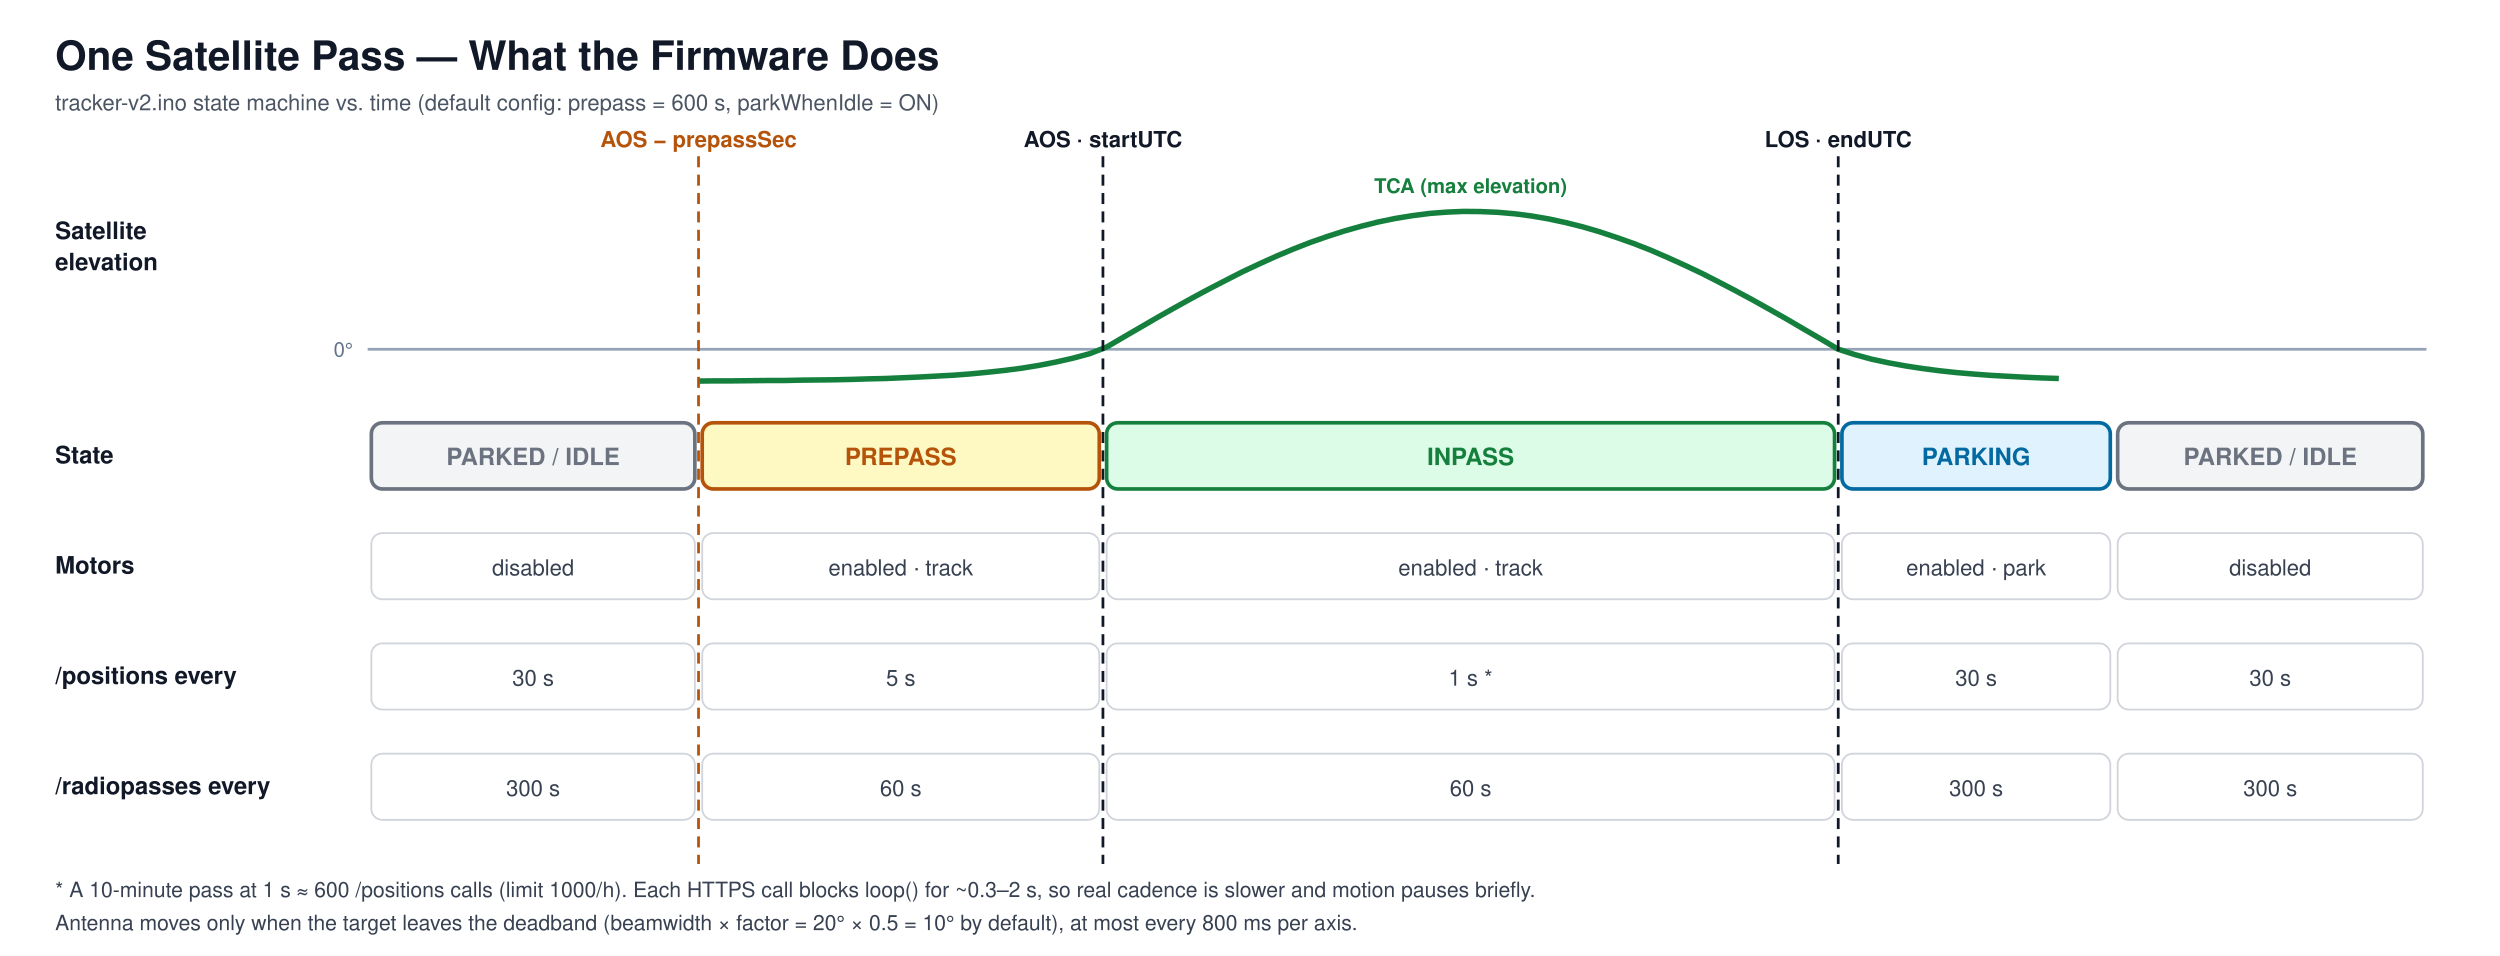
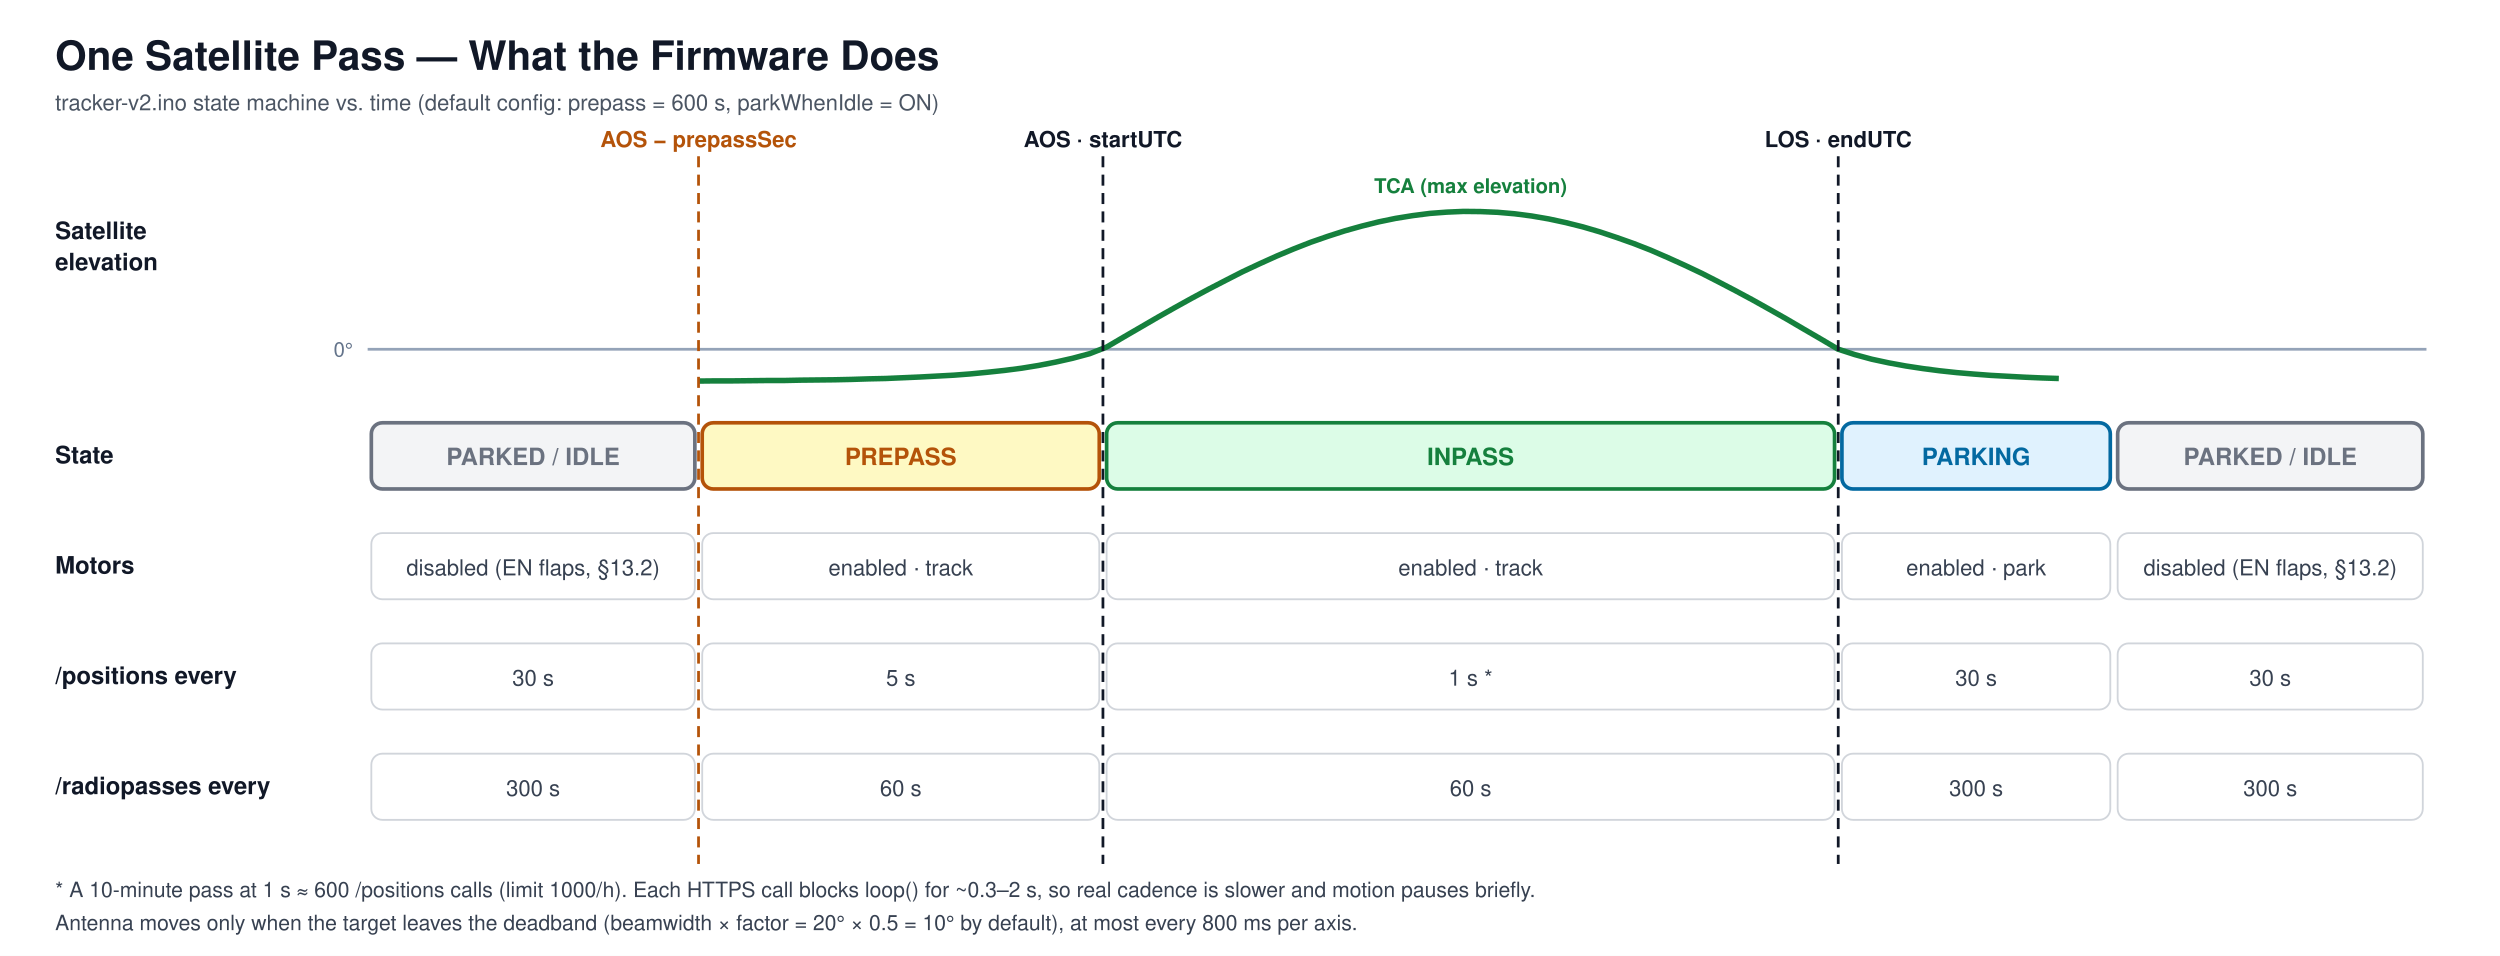
<svg xmlns="http://www.w3.org/2000/svg" width="1360" height="520" viewBox="0 0 1360 520">
  <defs>
    <marker id="arr" viewBox="0 0 10 10" refX="9" refY="5" markerWidth="8" markerHeight="8" orient="auto-start-reverse">
      <path d="M0,0 L10,5 L0,10 z" fill="#374151" />
    </marker>
  </defs>
  <rect x="0" y="0" width="1360" height="520" fill="#ffffff" />
  <text x="30" y="38" font-size="22" text-anchor="start" fill="#111827" font-weight="bold" font-family="Helvetica, Arial, sans-serif">One Satellite Pass — What the Firmware Does</text>
  <text x="30" y="60" font-size="12" text-anchor="start" fill="#4b5563" font-weight="normal" font-family="Helvetica, Arial, sans-serif">tracker-v2.ino state machine vs. time (default config: prepass = 600 s, parkWhenIdle = ON)</text>
  <text x="30" y="130" font-size="13" text-anchor="start" fill="#111827" font-weight="bold" font-family="Helvetica, Arial, sans-serif">Satellite</text>
  <text x="30" y="147" font-size="13" text-anchor="start" fill="#111827" font-weight="bold" font-family="Helvetica, Arial, sans-serif">elevation</text>
  <line x1="200" y1="190" x2="1320" y2="190" stroke="#94a3b8" stroke-width="1.5" />
  <text x="192" y="194" font-size="11" text-anchor="end" fill="#64748b" font-weight="normal" font-family="Helvetica, Arial, sans-serif">0°</text>
  <path d="M380.0,207.3 L389.2,207.2 L398.5,207.2 L407.8,207.1 L417.0,207.0 L426.2,207.0 L435.5,206.8 L444.8,206.7 L454.0,206.6 L463.2,206.4 L472.5,206.1 L481.8,205.9 L491.0,205.5 L500.2,205.1 L509.5,204.6 L518.8,204.1 L528.0,203.4 L537.2,202.5 L546.5,201.5 L555.8,200.3 L565.0,198.8 L574.2,197.0 L583.5,194.9 L592.8,192.4 L602.0,188.8 L611.2,183.4 L620.5,178.0 L629.8,172.6 L639.0,167.4 L648.2,162.3 L657.5,157.3 L666.8,152.5 L676.0,147.8 L685.2,143.5 L694.5,139.3 L703.8,135.4 L713.0,131.8 L722.2,128.6 L731.5,125.6 L740.8,123.0 L750.0,120.7 L759.2,118.8 L768.5,117.3 L777.8,116.1 L787.0,115.4 L796.2,115.0 L805.5,115.1 L814.8,115.5 L824.0,116.3 L833.2,117.5 L842.5,119.1 L851.8,121.1 L861.0,123.4 L870.2,126.1 L879.5,129.2 L888.8,132.5 L898.0,136.1 L907.2,140.1 L916.5,144.3 L925.8,148.7 L935.0,153.4 L944.2,158.2 L953.5,163.2 L962.8,168.4 L972.0,173.6 L981.2,179.0 L990.5,184.4 L999.8,189.9 L1009.0,192.9 L1018.2,195.4 L1027.5,197.4 L1036.8,199.1 L1046.0,200.5 L1055.2,201.7 L1064.5,202.7 L1073.8,203.5 L1083.0,204.2 L1092.2,204.7 L1101.5,205.2 L1110.8,205.6 L1120.0,205.9" stroke="#15803d" stroke-width="3" fill="none" />
  <text x="800" y="105" font-size="11" text-anchor="middle" fill="#15803d" font-weight="bold" font-family="Helvetica, Arial, sans-serif">TCA (max elevation)</text>
  <line x1="600" y1="85" x2="600" y2="470" stroke="#111827" stroke-width="1.5" stroke-dasharray="6 4" />
  <text x="600" y="80" font-size="12" text-anchor="middle" fill="#111827" font-weight="bold" font-family="Helvetica, Arial, sans-serif">AOS · startUTC</text>
  <line x1="1000" y1="85" x2="1000" y2="470" stroke="#111827" stroke-width="1.5" stroke-dasharray="6 4" />
  <text x="1000" y="80" font-size="12" text-anchor="middle" fill="#111827" font-weight="bold" font-family="Helvetica, Arial, sans-serif">LOS · endUTC</text>
  <line x1="380" y1="85" x2="380" y2="470" stroke="#b45309" stroke-width="1.5" stroke-dasharray="6 4" />
  <text x="380" y="80" font-size="12" text-anchor="middle" fill="#b45309" font-weight="bold" font-family="Helvetica, Arial, sans-serif">AOS − prepassSec</text>
  <text x="30" y="252" font-size="13" text-anchor="start" fill="#111827" font-weight="bold" font-family="Helvetica, Arial, sans-serif">State</text>
  <text x="30" y="312" font-size="13" text-anchor="start" fill="#111827" font-weight="bold" font-family="Helvetica, Arial, sans-serif">Motors</text>
  <text x="30" y="372" font-size="13" text-anchor="start" fill="#111827" font-weight="bold" font-family="Helvetica, Arial, sans-serif">/positions every</text>
  <text x="30" y="432" font-size="13" text-anchor="start" fill="#111827" font-weight="bold" font-family="Helvetica, Arial, sans-serif">/radiopasses every</text>
  <rect x="202" y="230" width="176" height="36" rx="6" fill="#f3f4f6" stroke="#6b7280" stroke-width="2" />
  <text x="290.0" y="253" font-size="13" text-anchor="middle" fill="#6b7280" font-weight="bold" font-family="Helvetica, Arial, sans-serif">PARKED / IDLE</text>
  <rect x="382" y="230" width="216" height="36" rx="6" fill="#fef9c3" stroke="#b45309" stroke-width="2" />
  <text x="490.0" y="253" font-size="13" text-anchor="middle" fill="#b45309" font-weight="bold" font-family="Helvetica, Arial, sans-serif">PREPASS</text>
  <rect x="602" y="230" width="396" height="36" rx="6" fill="#dcfce7" stroke="#15803d" stroke-width="2" />
  <text x="800.0" y="253" font-size="13" text-anchor="middle" fill="#15803d" font-weight="bold" font-family="Helvetica, Arial, sans-serif">INPASS</text>
  <rect x="1002" y="230" width="146" height="36" rx="6" fill="#e0f2fe" stroke="#0369a1" stroke-width="2" />
  <text x="1075.0" y="253" font-size="13" text-anchor="middle" fill="#0369a1" font-weight="bold" font-family="Helvetica, Arial, sans-serif">PARKING</text>
  <rect x="1152" y="230" width="166" height="36" rx="6" fill="#f3f4f6" stroke="#6b7280" stroke-width="2" />
  <text x="1235.0" y="253" font-size="13" text-anchor="middle" fill="#6b7280" font-weight="bold" font-family="Helvetica, Arial, sans-serif">PARKED / IDLE</text>
  <rect x="202" y="290" width="176" height="36" rx="6" fill="#ffffff" stroke="#d1d5db" stroke-width="1" />
-   <text x="290.0" y="313" font-size="12" text-anchor="middle" fill="#374151" font-weight="normal" font-family="Helvetica, Arial, sans-serif">disabled</text>
+   <text x="290.0" y="313" font-size="12" text-anchor="middle" fill="#374151" font-weight="normal" font-family="Helvetica, Arial, sans-serif">disabled (EN flaps, §13.2)</text>
  <rect x="382" y="290" width="216" height="36" rx="6" fill="#ffffff" stroke="#d1d5db" stroke-width="1" />
  <text x="490.0" y="313" font-size="12" text-anchor="middle" fill="#374151" font-weight="normal" font-family="Helvetica, Arial, sans-serif">enabled · track</text>
  <rect x="602" y="290" width="396" height="36" rx="6" fill="#ffffff" stroke="#d1d5db" stroke-width="1" />
  <text x="800.0" y="313" font-size="12" text-anchor="middle" fill="#374151" font-weight="normal" font-family="Helvetica, Arial, sans-serif">enabled · track</text>
  <rect x="1002" y="290" width="146" height="36" rx="6" fill="#ffffff" stroke="#d1d5db" stroke-width="1" />
  <text x="1075.0" y="313" font-size="12" text-anchor="middle" fill="#374151" font-weight="normal" font-family="Helvetica, Arial, sans-serif">enabled · park</text>
  <rect x="1152" y="290" width="166" height="36" rx="6" fill="#ffffff" stroke="#d1d5db" stroke-width="1" />
-   <text x="1235.0" y="313" font-size="12" text-anchor="middle" fill="#374151" font-weight="normal" font-family="Helvetica, Arial, sans-serif">disabled</text>
+   <text x="1235.0" y="313" font-size="12" text-anchor="middle" fill="#374151" font-weight="normal" font-family="Helvetica, Arial, sans-serif">disabled (EN flaps, §13.2)</text>
  <rect x="202" y="350" width="176" height="36" rx="6" fill="#ffffff" stroke="#d1d5db" stroke-width="1" />
  <text x="290.0" y="373" font-size="12" text-anchor="middle" fill="#374151" font-weight="normal" font-family="Helvetica, Arial, sans-serif">30 s</text>
  <rect x="382" y="350" width="216" height="36" rx="6" fill="#ffffff" stroke="#d1d5db" stroke-width="1" />
  <text x="490.0" y="373" font-size="12" text-anchor="middle" fill="#374151" font-weight="normal" font-family="Helvetica, Arial, sans-serif">5 s</text>
  <rect x="602" y="350" width="396" height="36" rx="6" fill="#ffffff" stroke="#d1d5db" stroke-width="1" />
  <text x="800.0" y="373" font-size="12" text-anchor="middle" fill="#374151" font-weight="normal" font-family="Helvetica, Arial, sans-serif">1 s *</text>
  <rect x="1002" y="350" width="146" height="36" rx="6" fill="#ffffff" stroke="#d1d5db" stroke-width="1" />
  <text x="1075.0" y="373" font-size="12" text-anchor="middle" fill="#374151" font-weight="normal" font-family="Helvetica, Arial, sans-serif">30 s</text>
  <rect x="1152" y="350" width="166" height="36" rx="6" fill="#ffffff" stroke="#d1d5db" stroke-width="1" />
  <text x="1235.0" y="373" font-size="12" text-anchor="middle" fill="#374151" font-weight="normal" font-family="Helvetica, Arial, sans-serif">30 s</text>
  <rect x="202" y="410" width="176" height="36" rx="6" fill="#ffffff" stroke="#d1d5db" stroke-width="1" />
  <text x="290.0" y="433" font-size="12" text-anchor="middle" fill="#374151" font-weight="normal" font-family="Helvetica, Arial, sans-serif">300 s</text>
  <rect x="382" y="410" width="216" height="36" rx="6" fill="#ffffff" stroke="#d1d5db" stroke-width="1" />
  <text x="490.0" y="433" font-size="12" text-anchor="middle" fill="#374151" font-weight="normal" font-family="Helvetica, Arial, sans-serif">60 s</text>
  <rect x="602" y="410" width="396" height="36" rx="6" fill="#ffffff" stroke="#d1d5db" stroke-width="1" />
  <text x="800.0" y="433" font-size="12" text-anchor="middle" fill="#374151" font-weight="normal" font-family="Helvetica, Arial, sans-serif">60 s</text>
  <rect x="1002" y="410" width="146" height="36" rx="6" fill="#ffffff" stroke="#d1d5db" stroke-width="1" />
  <text x="1075.0" y="433" font-size="12" text-anchor="middle" fill="#374151" font-weight="normal" font-family="Helvetica, Arial, sans-serif">300 s</text>
  <rect x="1152" y="410" width="166" height="36" rx="6" fill="#ffffff" stroke="#d1d5db" stroke-width="1" />
  <text x="1235.0" y="433" font-size="12" text-anchor="middle" fill="#374151" font-weight="normal" font-family="Helvetica, Arial, sans-serif">300 s</text>
  <text x="30" y="488" font-size="11.5" text-anchor="start" fill="#374151" font-weight="normal" font-family="Helvetica, Arial, sans-serif">* A 10-minute pass at 1 s ≈ 600 /positions calls (limit 1000/h). Each HTTPS call blocks loop() for ~0.3–2 s, so real cadence is slower and motion pauses briefly.</text>
  <text x="30" y="506" font-size="11.5" text-anchor="start" fill="#374151" font-weight="normal" font-family="Helvetica, Arial, sans-serif">Antenna moves only when the target leaves the deadband (beamwidth × factor = 20° × 0.5 = 10° by default), at most every 800 ms per axis.</text>
</svg>
